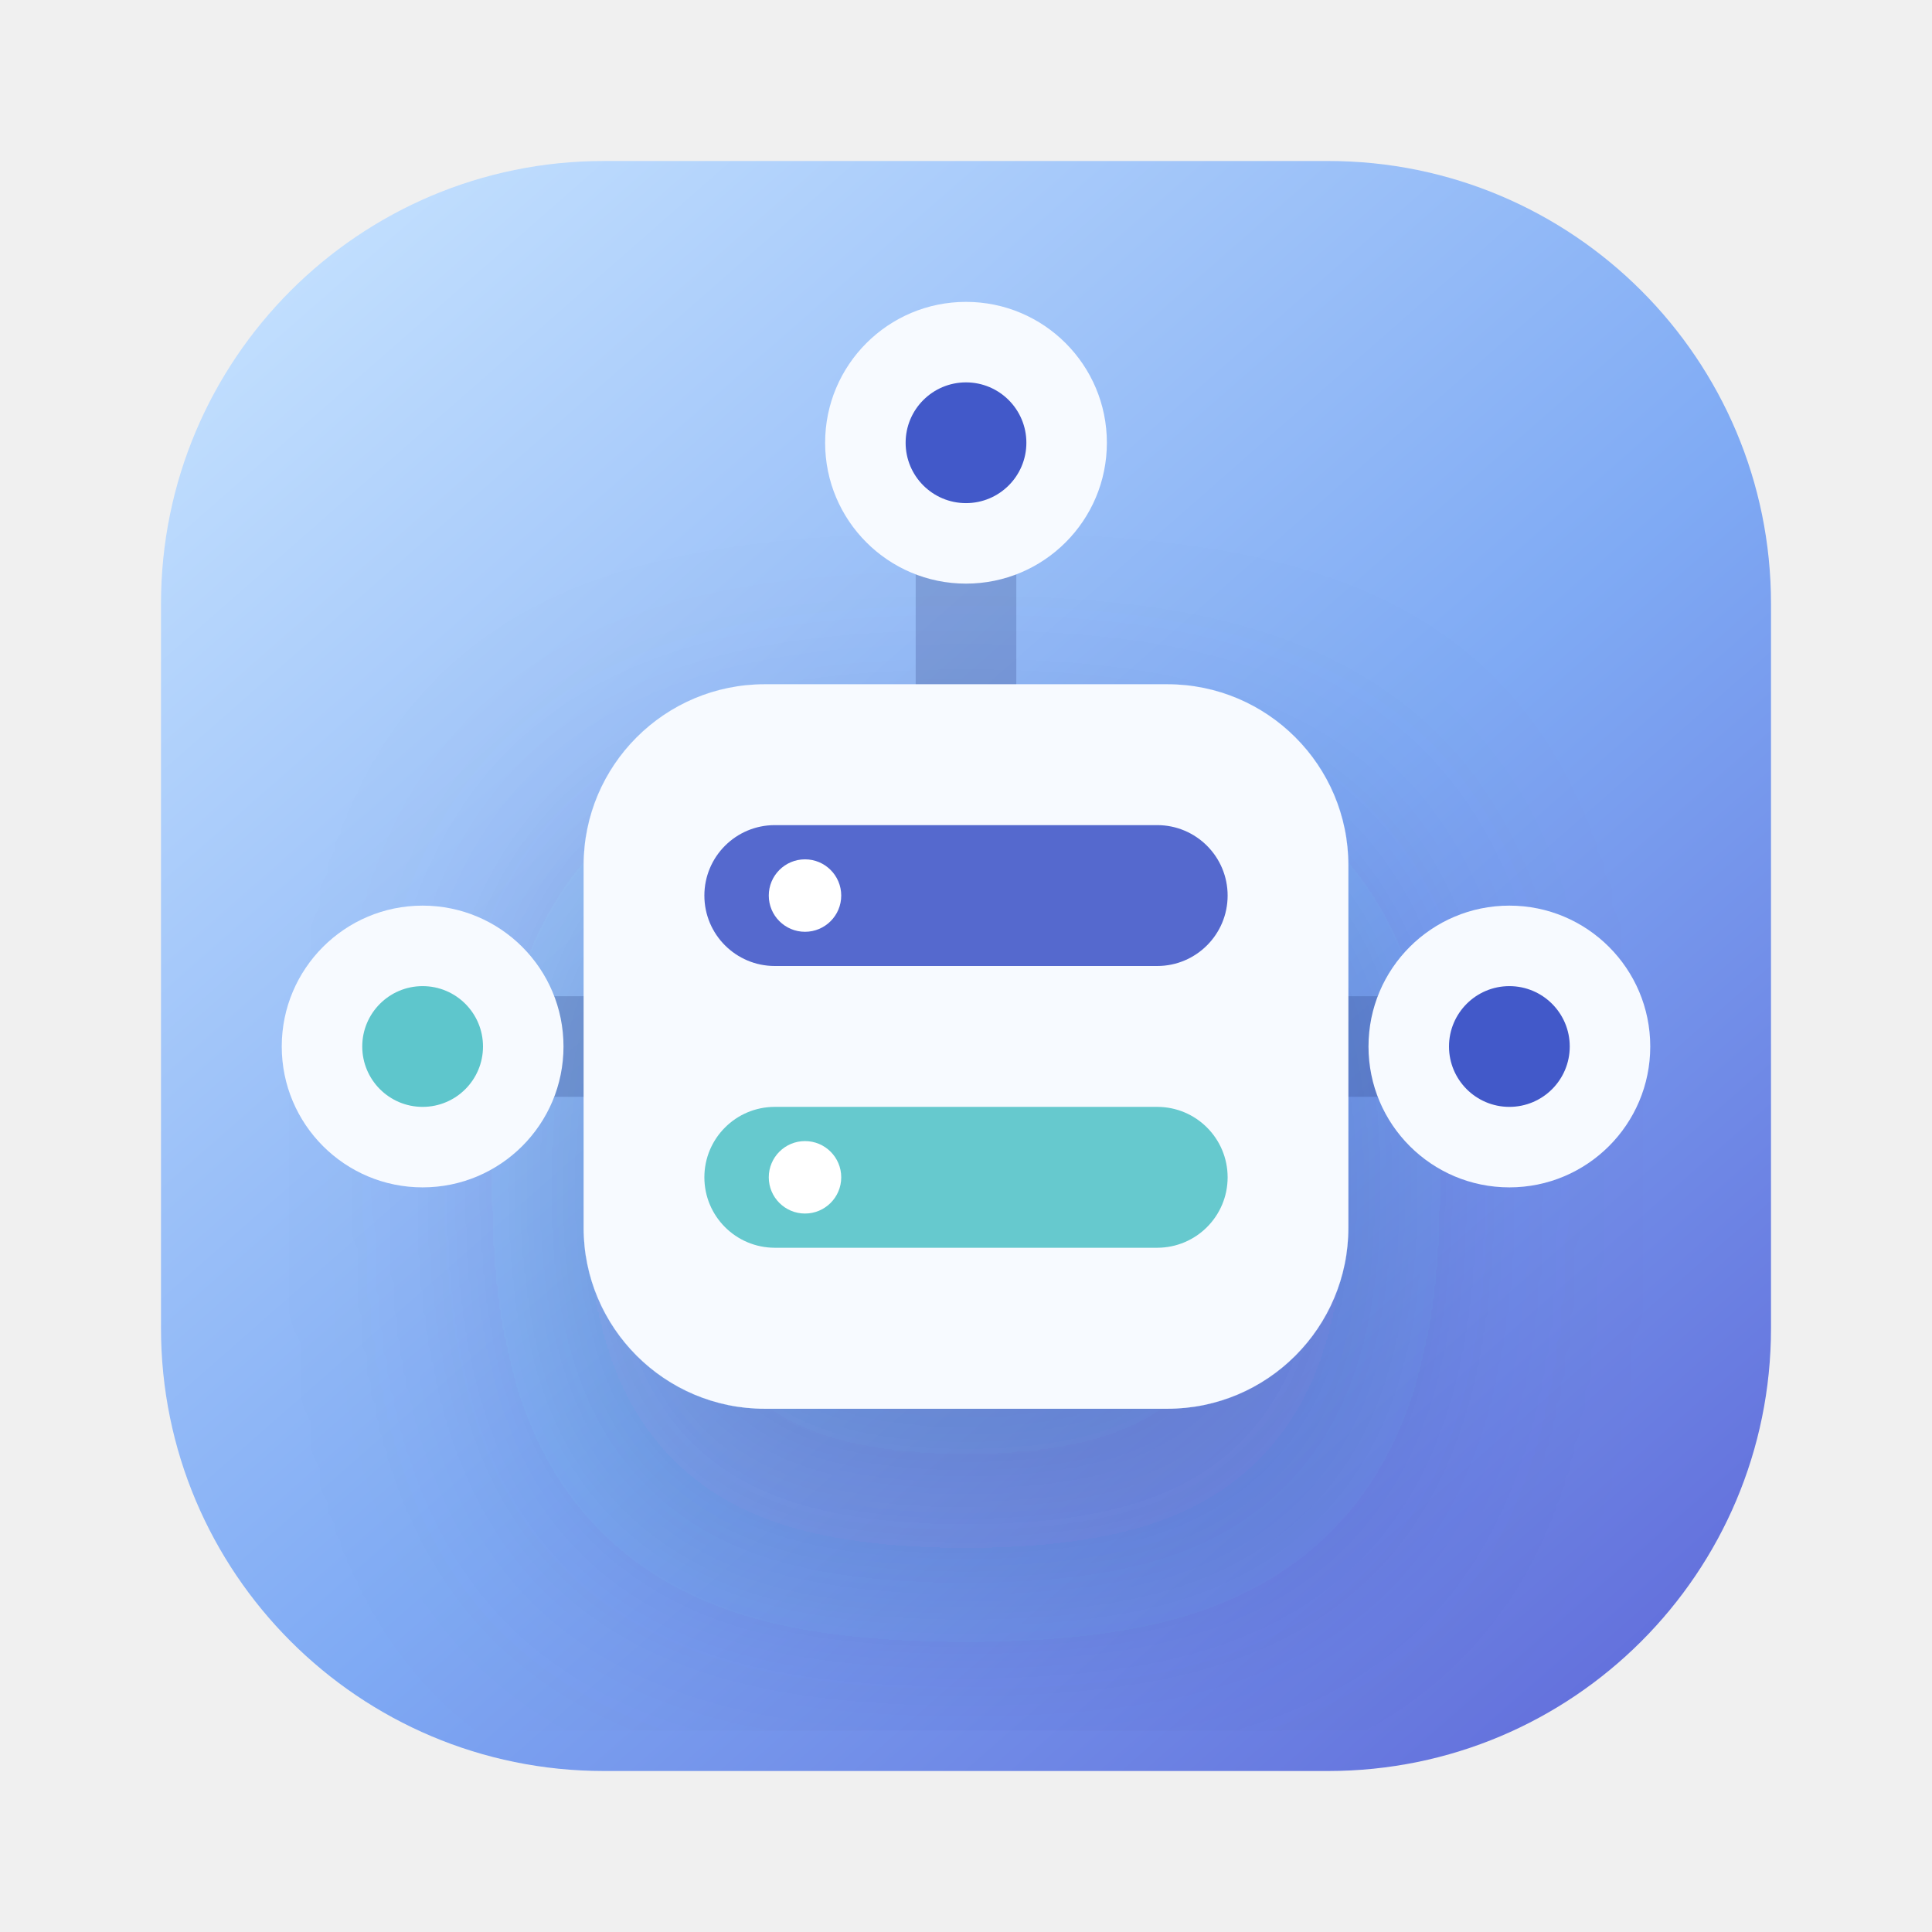
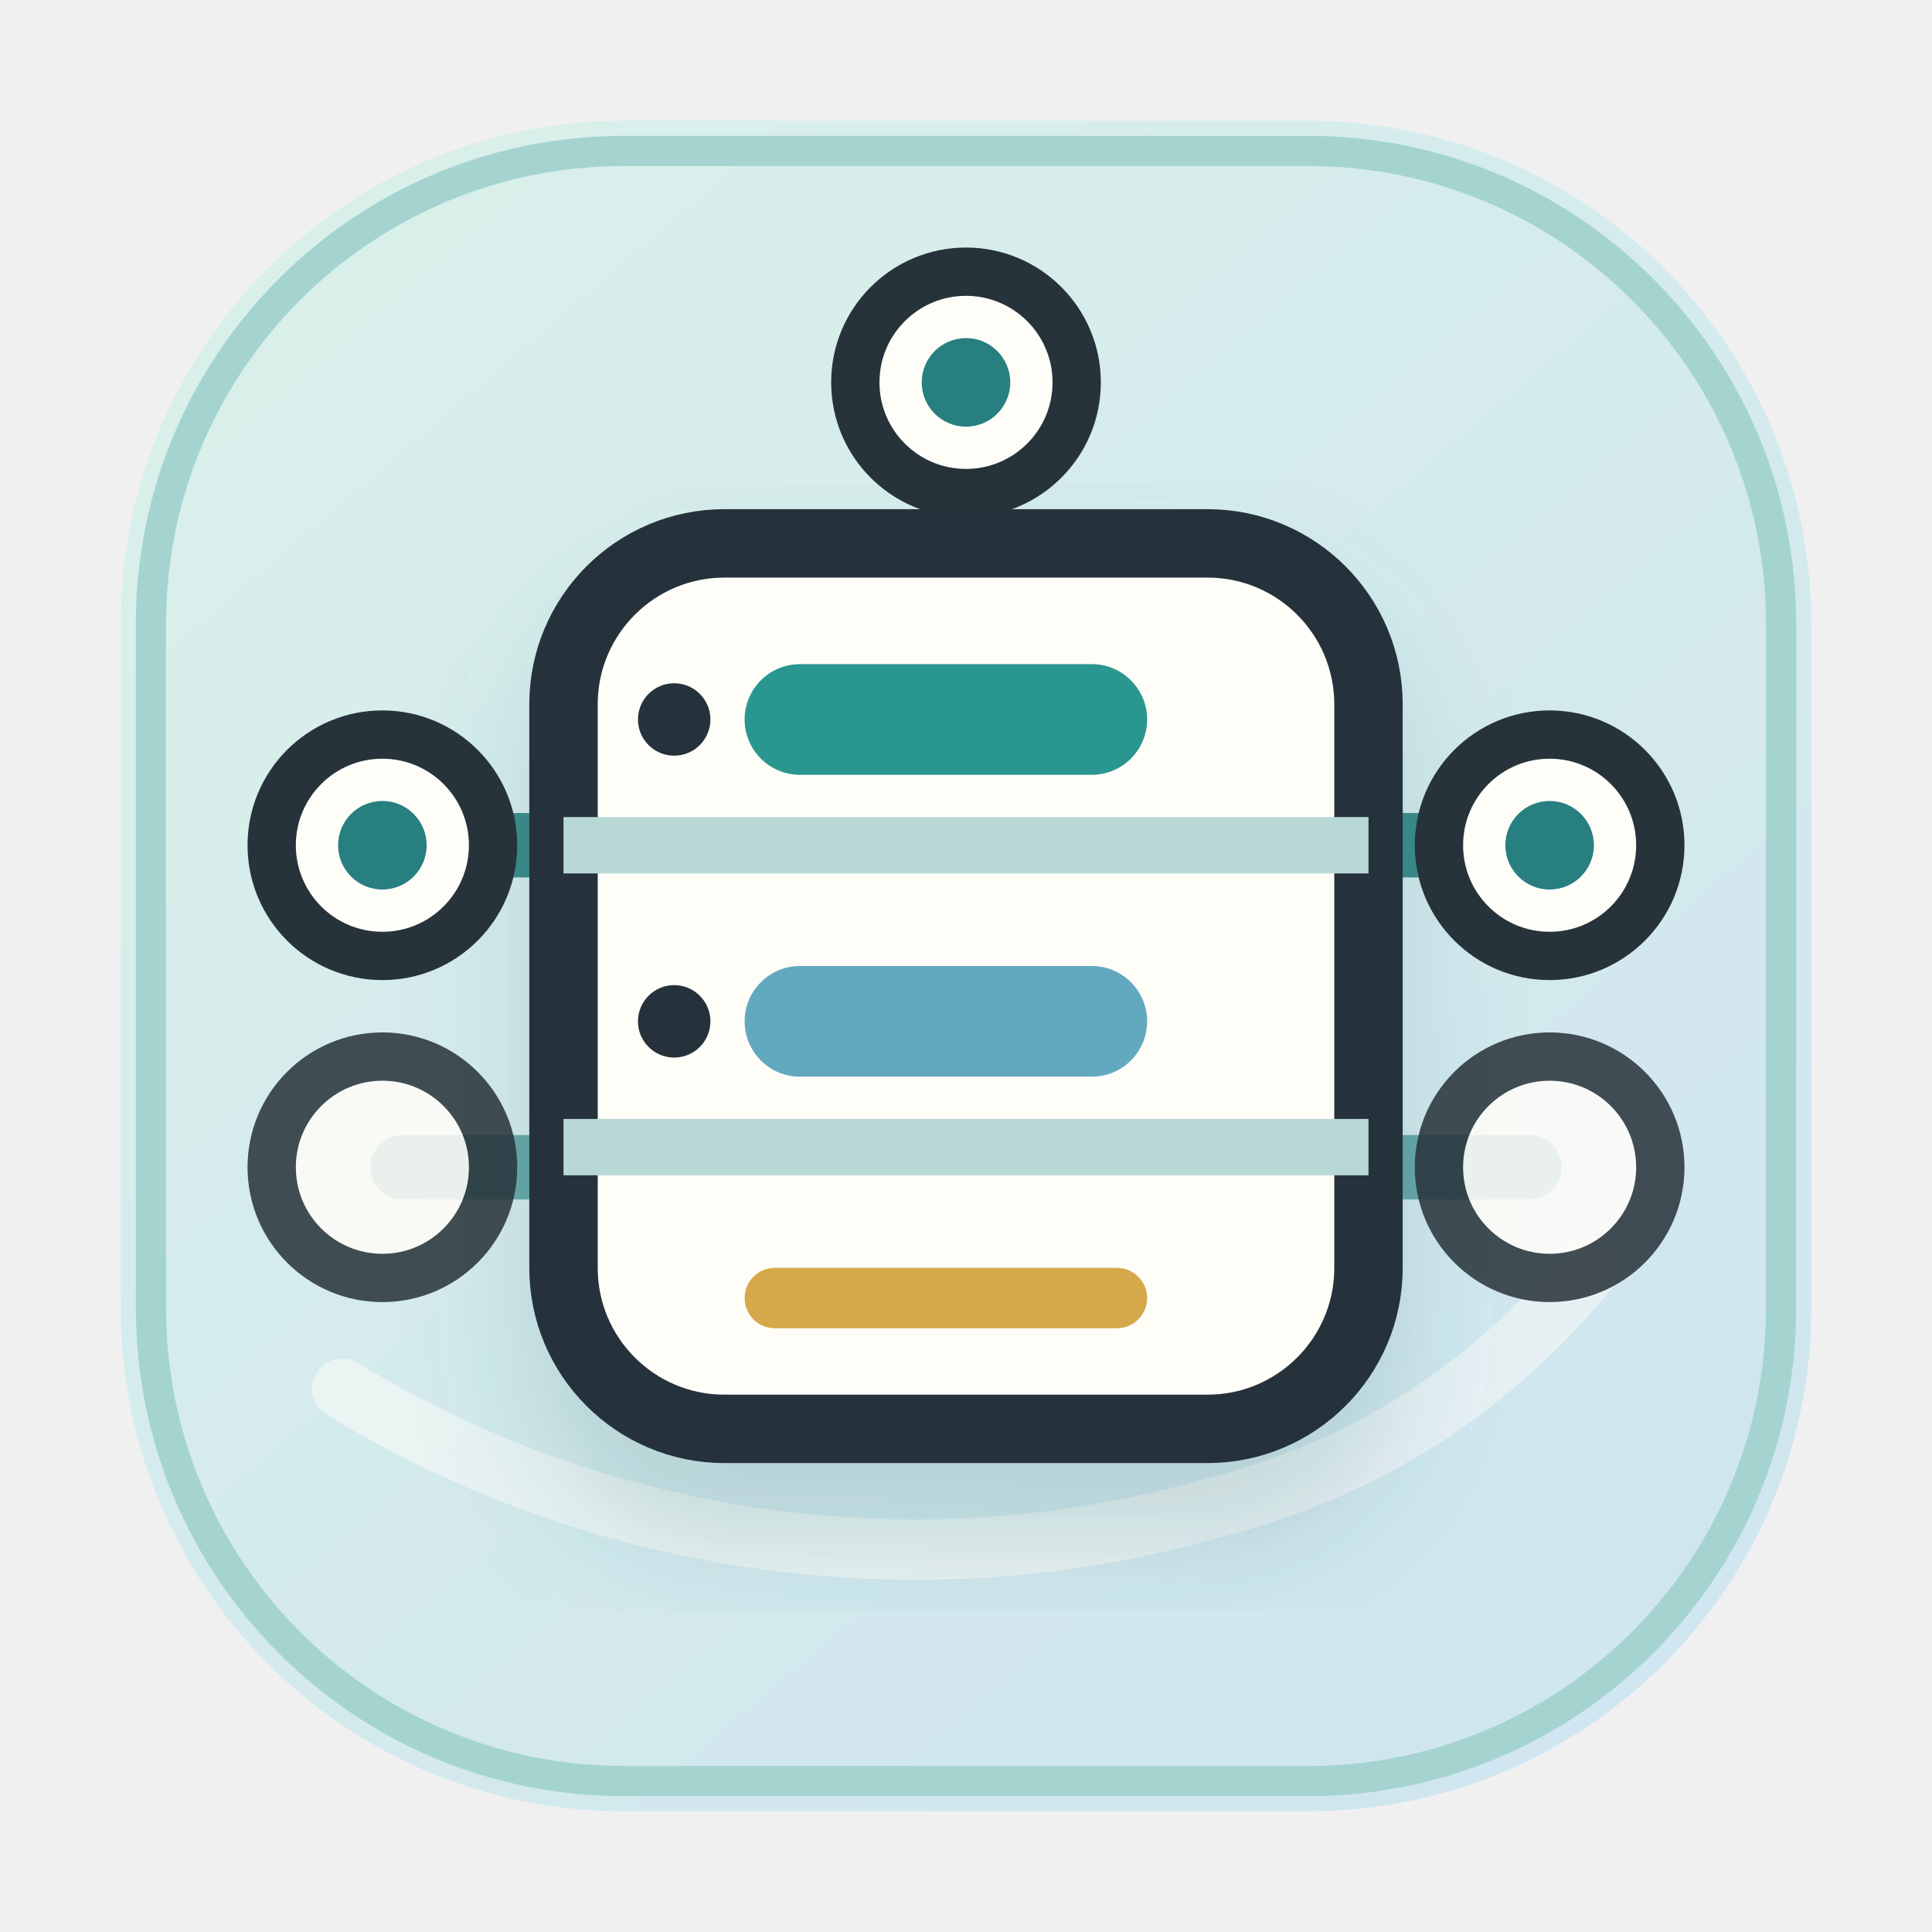
<svg xmlns="http://www.w3.org/2000/svg" viewBox="0 0 96 96" role="img" aria-label="MCP server icon">
  <defs>
-     <linearGradient id="mcp-bg" x1="12" y1="8" x2="84" y2="90" gradientUnits="userSpaceOnUse">
-       <stop stop-color="#C8E4FF" />
-       <stop offset="0.55" stop-color="#7FAAF4" />
-       <stop offset="1" stop-color="#5F67D8" />
+     <linearGradient id="mcp-tile" x1="14" y1="8" x2="84" y2="90" gradientUnits="userSpaceOnUse">
+       <stop stop-color="#D9F0EA" />
+       <stop offset="1" stop-color="#CFE5F0" />
    </linearGradient>
-     <filter id="mcp-shadow" x="12" y="12" width="72" height="74" filterUnits="userSpaceOnUse">
-       <feDropShadow dx="0" dy="7" stdDeviation="7" flood-color="#273274" flood-opacity="0.24" />
+     <filter id="mcp-shadow" x="20" y="20" width="56" height="60" filterUnits="userSpaceOnUse">
+       <feDropShadow dx="0" dy="4" stdDeviation="3" flood-color="#397477" flood-opacity="0.2" />
    </filter>
  </defs>
-   <rect x="8" y="8" width="80" height="80" rx="22" fill="url(#mcp-bg)" />
-   <g opacity="0.22" fill="none" stroke="#1E2F72" stroke-width="5" stroke-linecap="round">
-     <path d="M33 52H21" />
-     <path d="M63 52h12" />
-     <path d="M48 35V22" />
+   <rect x="6" y="6" width="84" height="84" rx="25" fill="url(#mcp-tile)" />
+   <rect x="7.5" y="7.5" width="81" height="81" rx="23.5" fill="none" stroke="#A5D4D0" stroke-width="1.5" />
+   <path d="M17 69c13 8 29 10 43 6 8-2 14-6 19-12" fill="none" stroke="#FFFDF8" stroke-width="3" stroke-linecap="round" opacity="0.48" />
+   <g fill="none" stroke="#277F80" stroke-width="3.2" stroke-linecap="round" stroke-linejoin="round" opacity="0.9">
+     <path d="M29 42H20M67 42h9M48 29V20" />
+     <path d="M29 58H20M67 58h9" opacity="0.7" />
  </g>
  <g filter="url(#mcp-shadow)">
-     <rect x="29" y="34" width="38" height="36" rx="9" fill="#F7FAFF" />
-     <rect x="35" y="41" width="26" height="7" rx="3.5" fill="#4259C9" opacity="0.9" />
-     <rect x="35" y="55" width="26" height="7" rx="3.5" fill="#5EC6CC" opacity="0.95" />
-     <circle cx="40" cy="44.5" r="1.8" fill="#FFFFFF" />
-     <circle cx="40" cy="58.5" r="1.8" fill="#FFFFFF" />
+     <rect x="28" y="27" width="40" height="44" rx="8" fill="#FFFDF8" stroke="#27333A" stroke-width="3.4" />
+     <path d="M28 42h40M28 57h40" fill="none" stroke="#B8D8D5" stroke-width="2.8" />
+     <rect x="37" y="33" width="20" height="5.5" rx="2.75" fill="#2C9690" />
+     <rect x="37" y="48" width="20" height="5.5" rx="2.75" fill="#62A9C0" />
+     <rect x="37" y="63" width="20" height="3" rx="1.5" fill="#D5A84A" />
+     <circle cx="33.5" cy="35.75" r="1.8" fill="#27333A" />
+     <circle cx="33.5" cy="50.75" r="1.8" fill="#27333A" />
  </g>
-   <circle cx="21" cy="52" r="7" fill="#F7FAFF" />
-   <circle cx="75" cy="52" r="7" fill="#F7FAFF" />
-   <circle cx="48" cy="22" r="7" fill="#F7FAFF" />
-   <circle cx="21" cy="52" r="3" fill="#5EC6CC" />
-   <circle cx="75" cy="52" r="3" fill="#4259C9" />
-   <circle cx="48" cy="22" r="3" fill="#4259C9" />
+   <g fill="#FFFDF8" stroke="#27333A" stroke-width="2.4">
+     <circle cx="19" cy="42" r="5.5" />
+     <circle cx="77" cy="42" r="5.5" />
+     <circle cx="48" cy="19" r="5.5" />
+     <circle cx="19" cy="58" r="5.5" opacity="0.86" />
+     <circle cx="77" cy="58" r="5.5" opacity="0.86" />
+   </g>
+   <g fill="#277F80">
+     <circle cx="19" cy="42" r="2.2" />
+     <circle cx="77" cy="42" r="2.2" />
+     <circle cx="48" cy="19" r="2.2" />
+   </g>
</svg>
